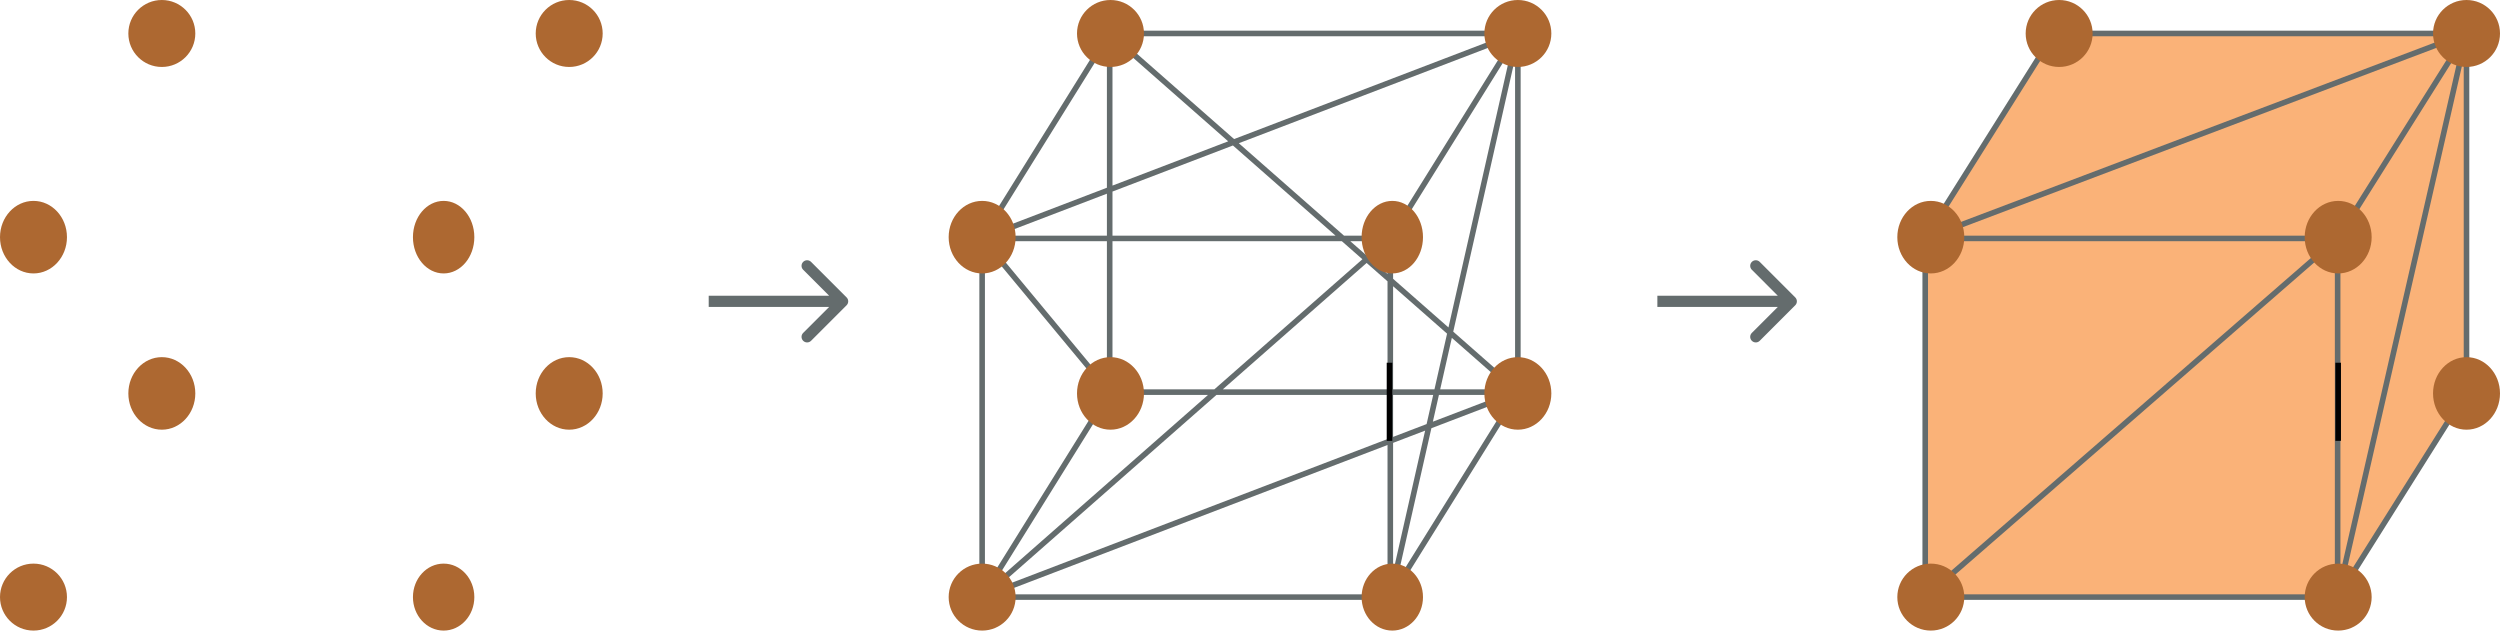
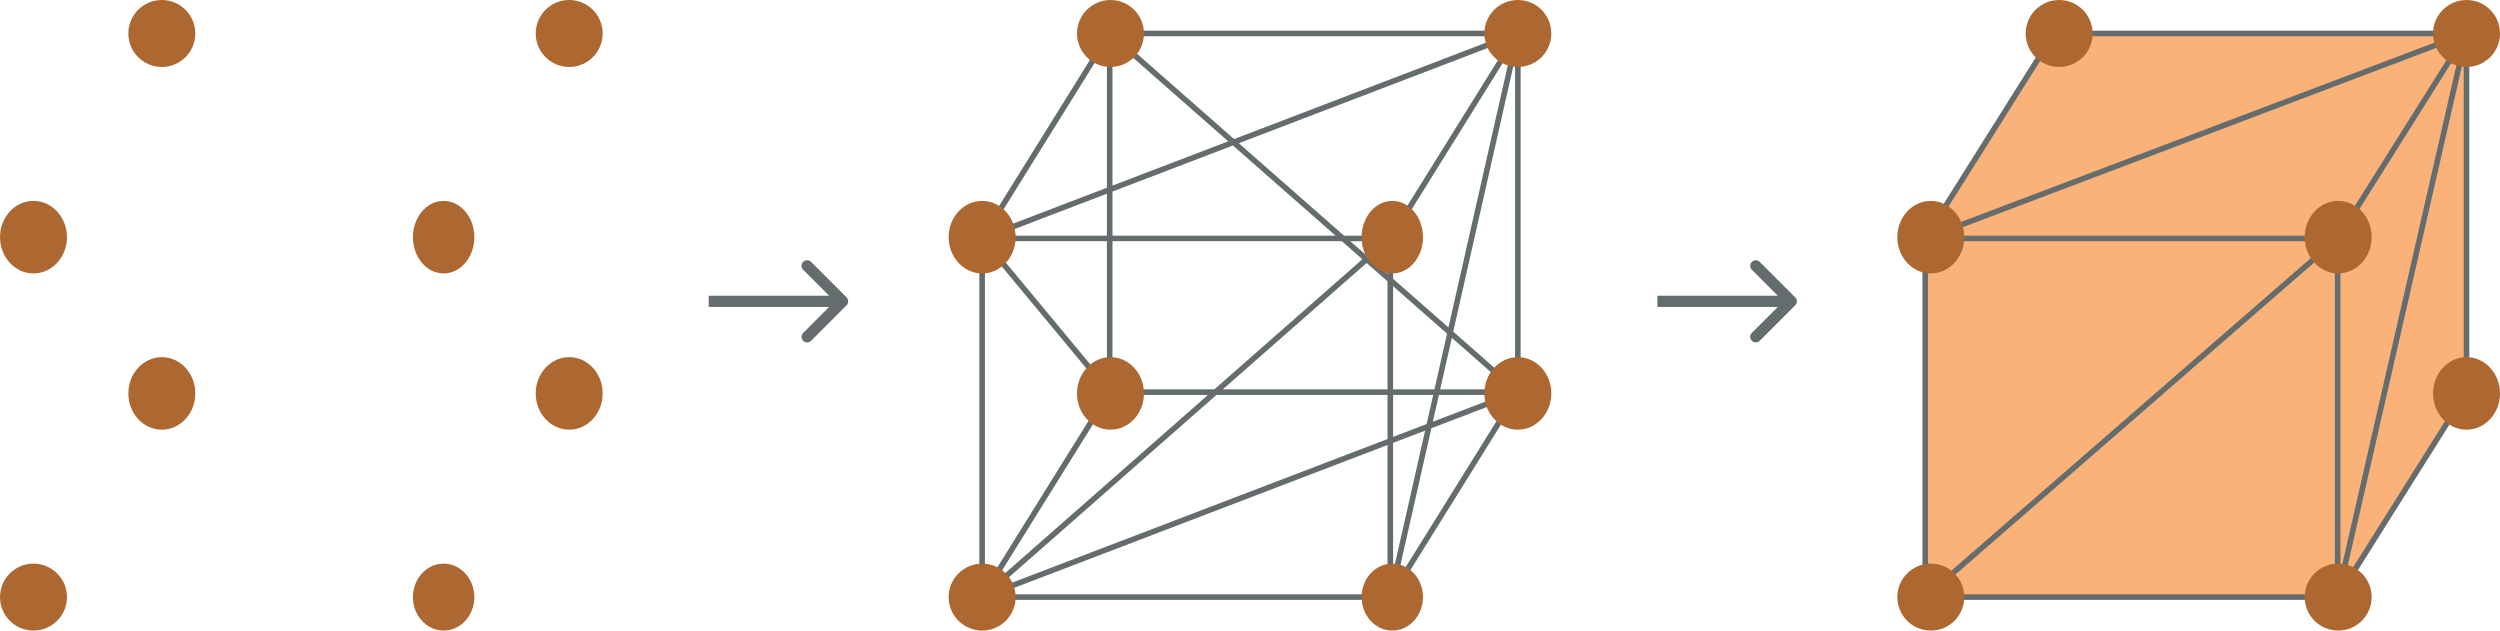
<svg xmlns="http://www.w3.org/2000/svg" width="448" height="113" viewBox="0 0 448 113" fill="none">
  <path d="M176 107L198.857 70.273M176 107V42.727M176 107H249.143M176 107L249.143 42.727M176 107L272 70.273M198.857 70.273L176 42.727M198.857 70.273V6M198.857 70.273H272M176 42.727L198.857 6M176 42.727H249.143M176 42.727L272 6M198.857 6H272M198.857 6L272 70.273M272 70.273V6M272 70.273L249.143 107M272 6L249.143 107M272 6L249.143 42.727M249.143 107V42.727" stroke="#646C6D" />
  <ellipse cx="29" cy="70.5" rx="6" ry="6.5" fill="#AD6831" />
  <ellipse cx="102" cy="70.5" rx="6" ry="6.5" fill="#AD6831" />
  <circle cx="6" cy="107" r="6" fill="#AD6831" />
  <ellipse cx="79.5" cy="107" rx="5.5" ry="6" fill="#AD6831" />
  <circle cx="29" cy="6" r="6" fill="#AD6831" />
  <circle cx="102" cy="6" r="6" fill="#AD6831" />
  <ellipse cx="6" cy="42.5" rx="6" ry="6.5" fill="#AD6831" />
  <ellipse cx="79.5" cy="42.5" rx="5.5" ry="6.5" fill="#AD6831" />
  <ellipse cx="199" cy="70.5" rx="6" ry="6.5" fill="#AD6831" />
  <ellipse cx="272" cy="70.5" rx="6" ry="6.5" fill="#AD6831" />
  <circle cx="176" cy="107" r="6" fill="#AD6831" />
  <ellipse cx="249.5" cy="107" rx="5.5" ry="6" fill="#AD6831" />
  <circle cx="199" cy="6" r="6" fill="#AD6831" />
  <circle cx="272" cy="6" r="6" fill="#AD6831" />
  <ellipse cx="176" cy="42.5" rx="6" ry="6.5" fill="#AD6831" />
  <ellipse cx="249.5" cy="42.5" rx="5.5" ry="6.5" fill="#AD6831" />
-   <path d="M249 65V79" stroke="black" />
  <path d="M345 107V42.727L368.095 6H442V70.273L418.905 107H345Z" fill="#FAB278" />
  <path d="M345 107V42.727M345 107H418.905M345 107L418.905 42.727M345 42.727L368.095 6H442M345 42.727H418.905M345 42.727L442 6M442 6V70.273L418.905 107M442 6L418.905 107M442 6L418.905 42.727M418.905 107V42.727" stroke="#646C6D" />
  <ellipse cx="442" cy="70.5" rx="6" ry="6.5" fill="#AD6831" />
  <circle cx="346" cy="107" r="6" fill="#AD6831" />
  <circle cx="419" cy="107" r="6" fill="#AD6831" />
  <circle cx="369" cy="6" r="6" fill="#AD6831" />
  <circle cx="442" cy="6" r="6" fill="#AD6831" />
  <ellipse cx="346" cy="42.5" rx="6" ry="6.5" fill="#AD6831" />
  <ellipse cx="419" cy="42.5" rx="6" ry="6.5" fill="#AD6831" />
-   <path d="M419 65V79" stroke="black" />
  <path d="M151.707 54.707C152.098 54.317 152.098 53.683 151.707 53.293L145.343 46.929C144.953 46.538 144.319 46.538 143.929 46.929C143.538 47.319 143.538 47.953 143.929 48.343L149.586 54L143.929 59.657C143.538 60.047 143.538 60.681 143.929 61.071C144.319 61.462 144.953 61.462 145.343 61.071L151.707 54.707ZM127 55L151 55V53L127 53V55Z" fill="#646C6D" />
  <path d="M321.707 54.707C322.098 54.317 322.098 53.683 321.707 53.293L315.343 46.929C314.953 46.538 314.319 46.538 313.929 46.929C313.538 47.319 313.538 47.953 313.929 48.343L319.586 54L313.929 59.657C313.538 60.047 313.538 60.681 313.929 61.071C314.319 61.462 314.953 61.462 315.343 61.071L321.707 54.707ZM297 55L321 55V53L297 53V55Z" fill="#646C6D" />
</svg>
